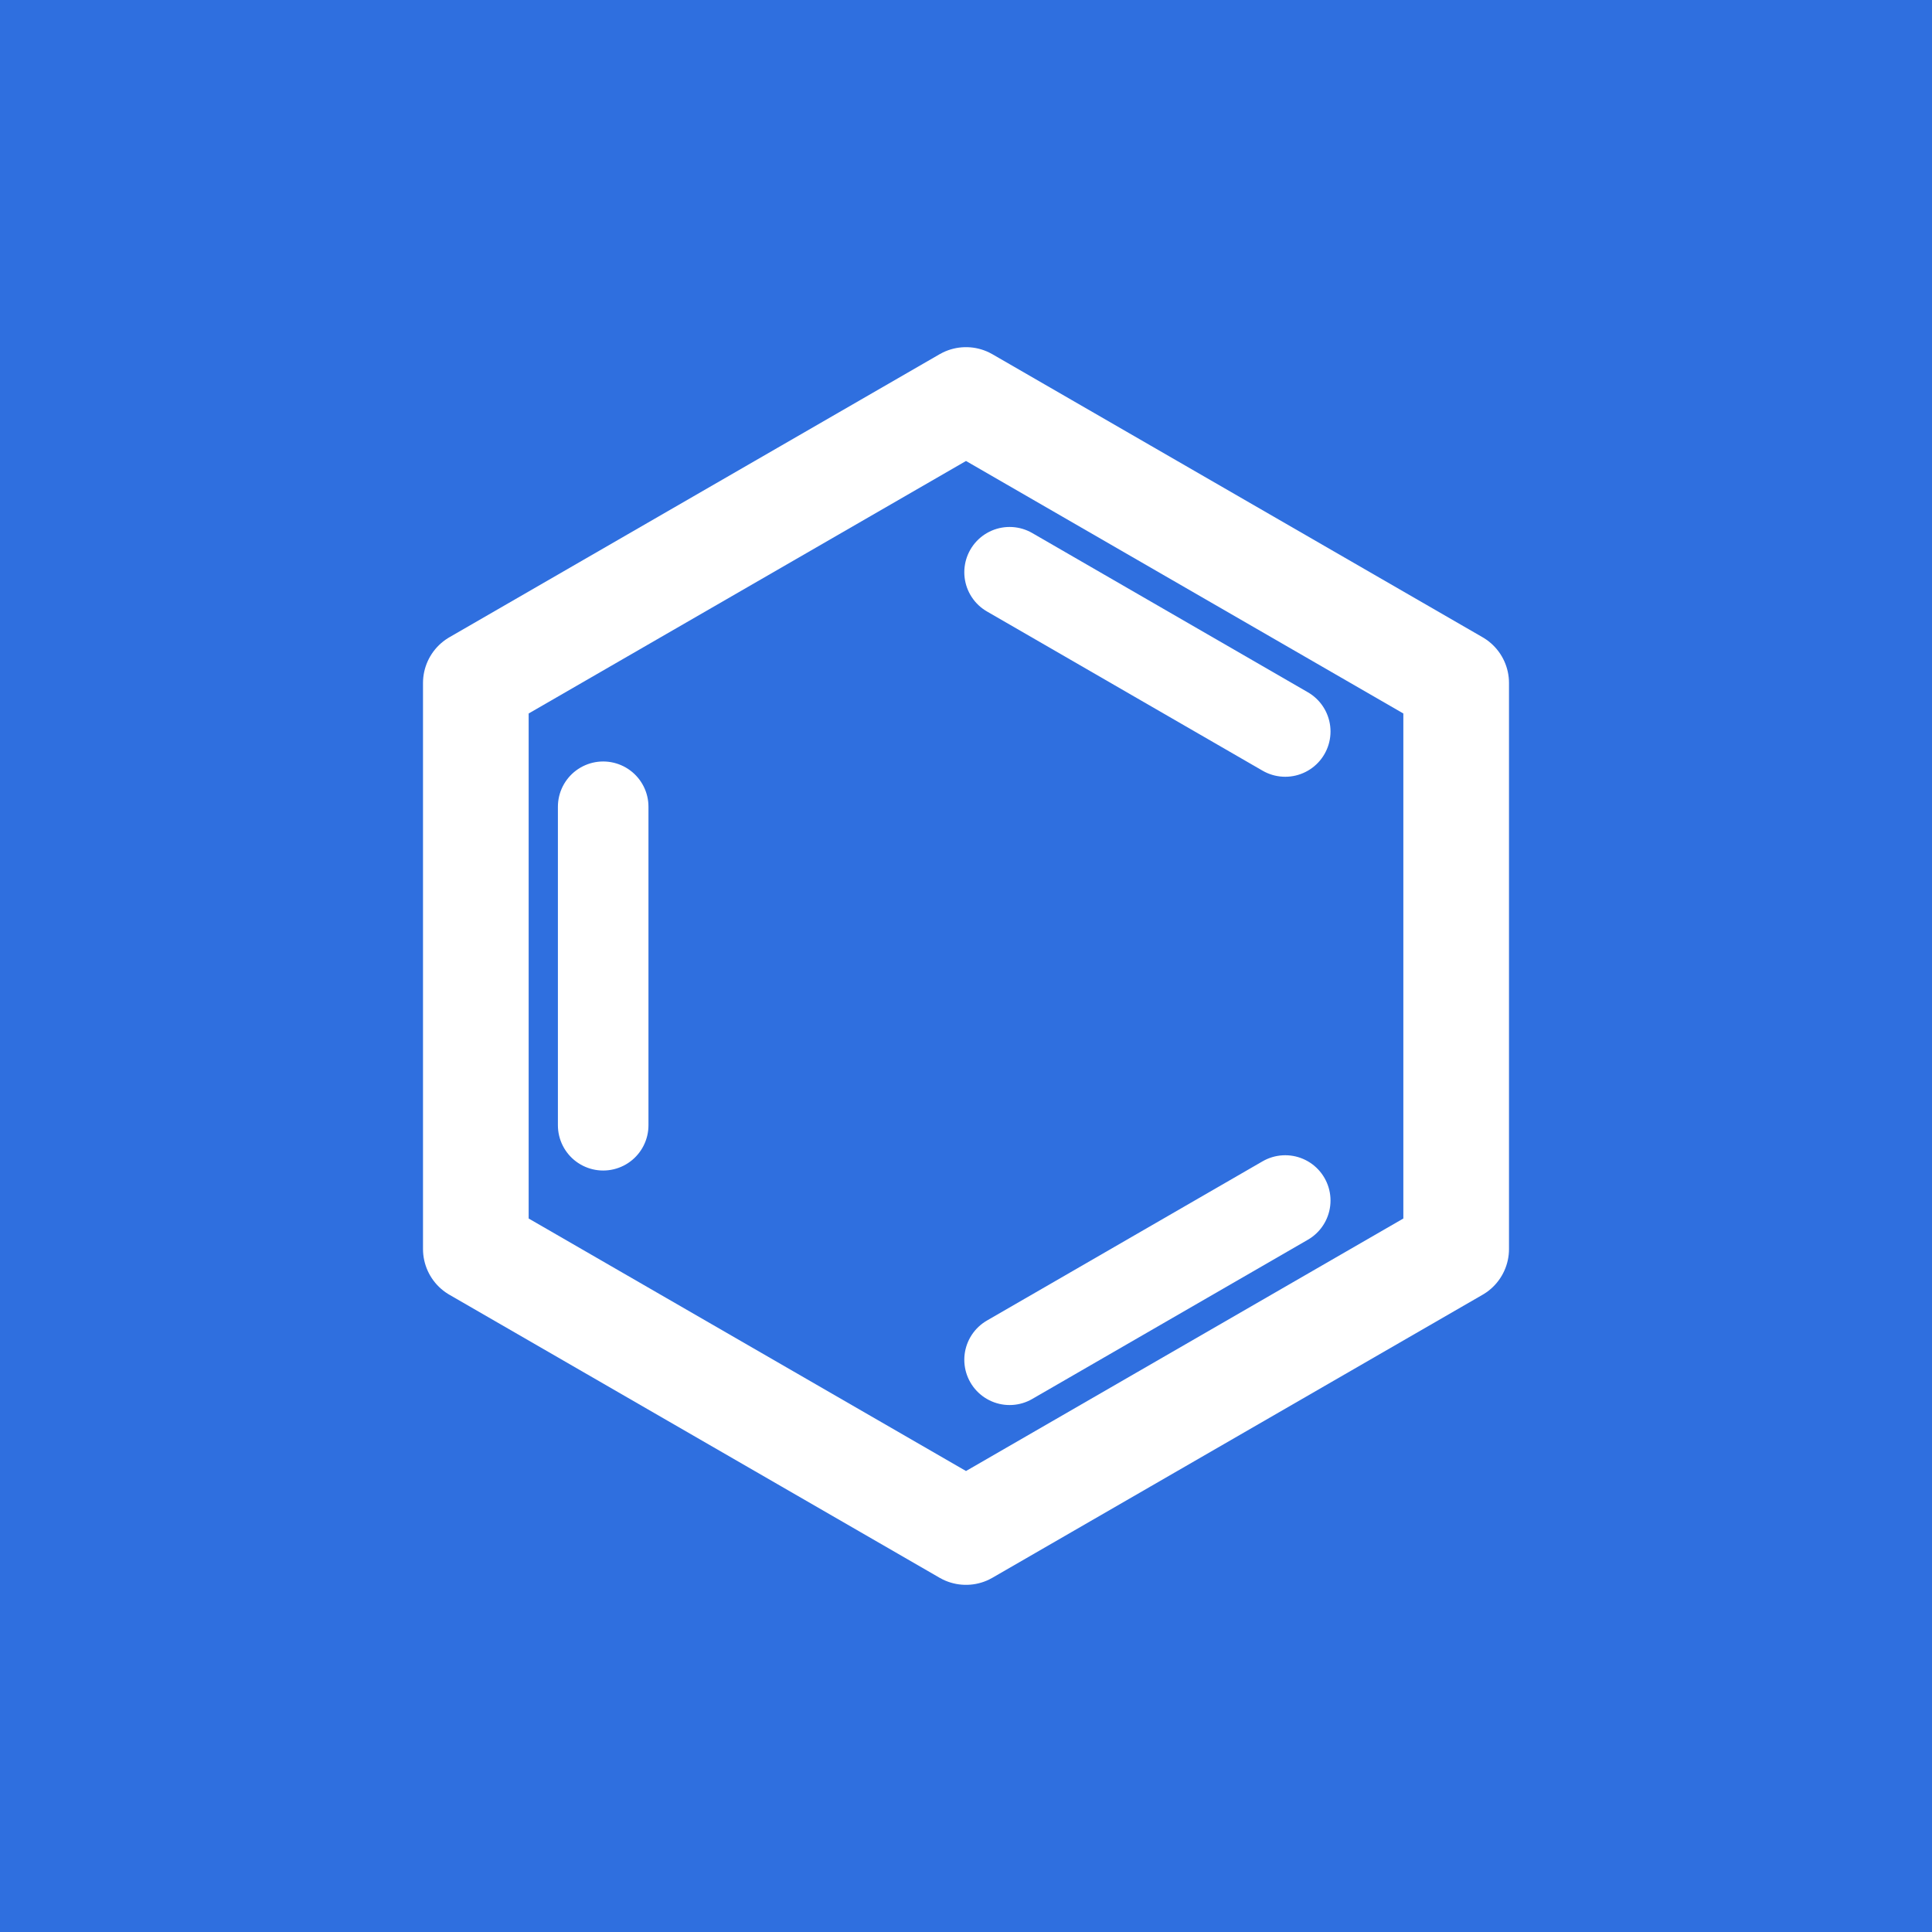
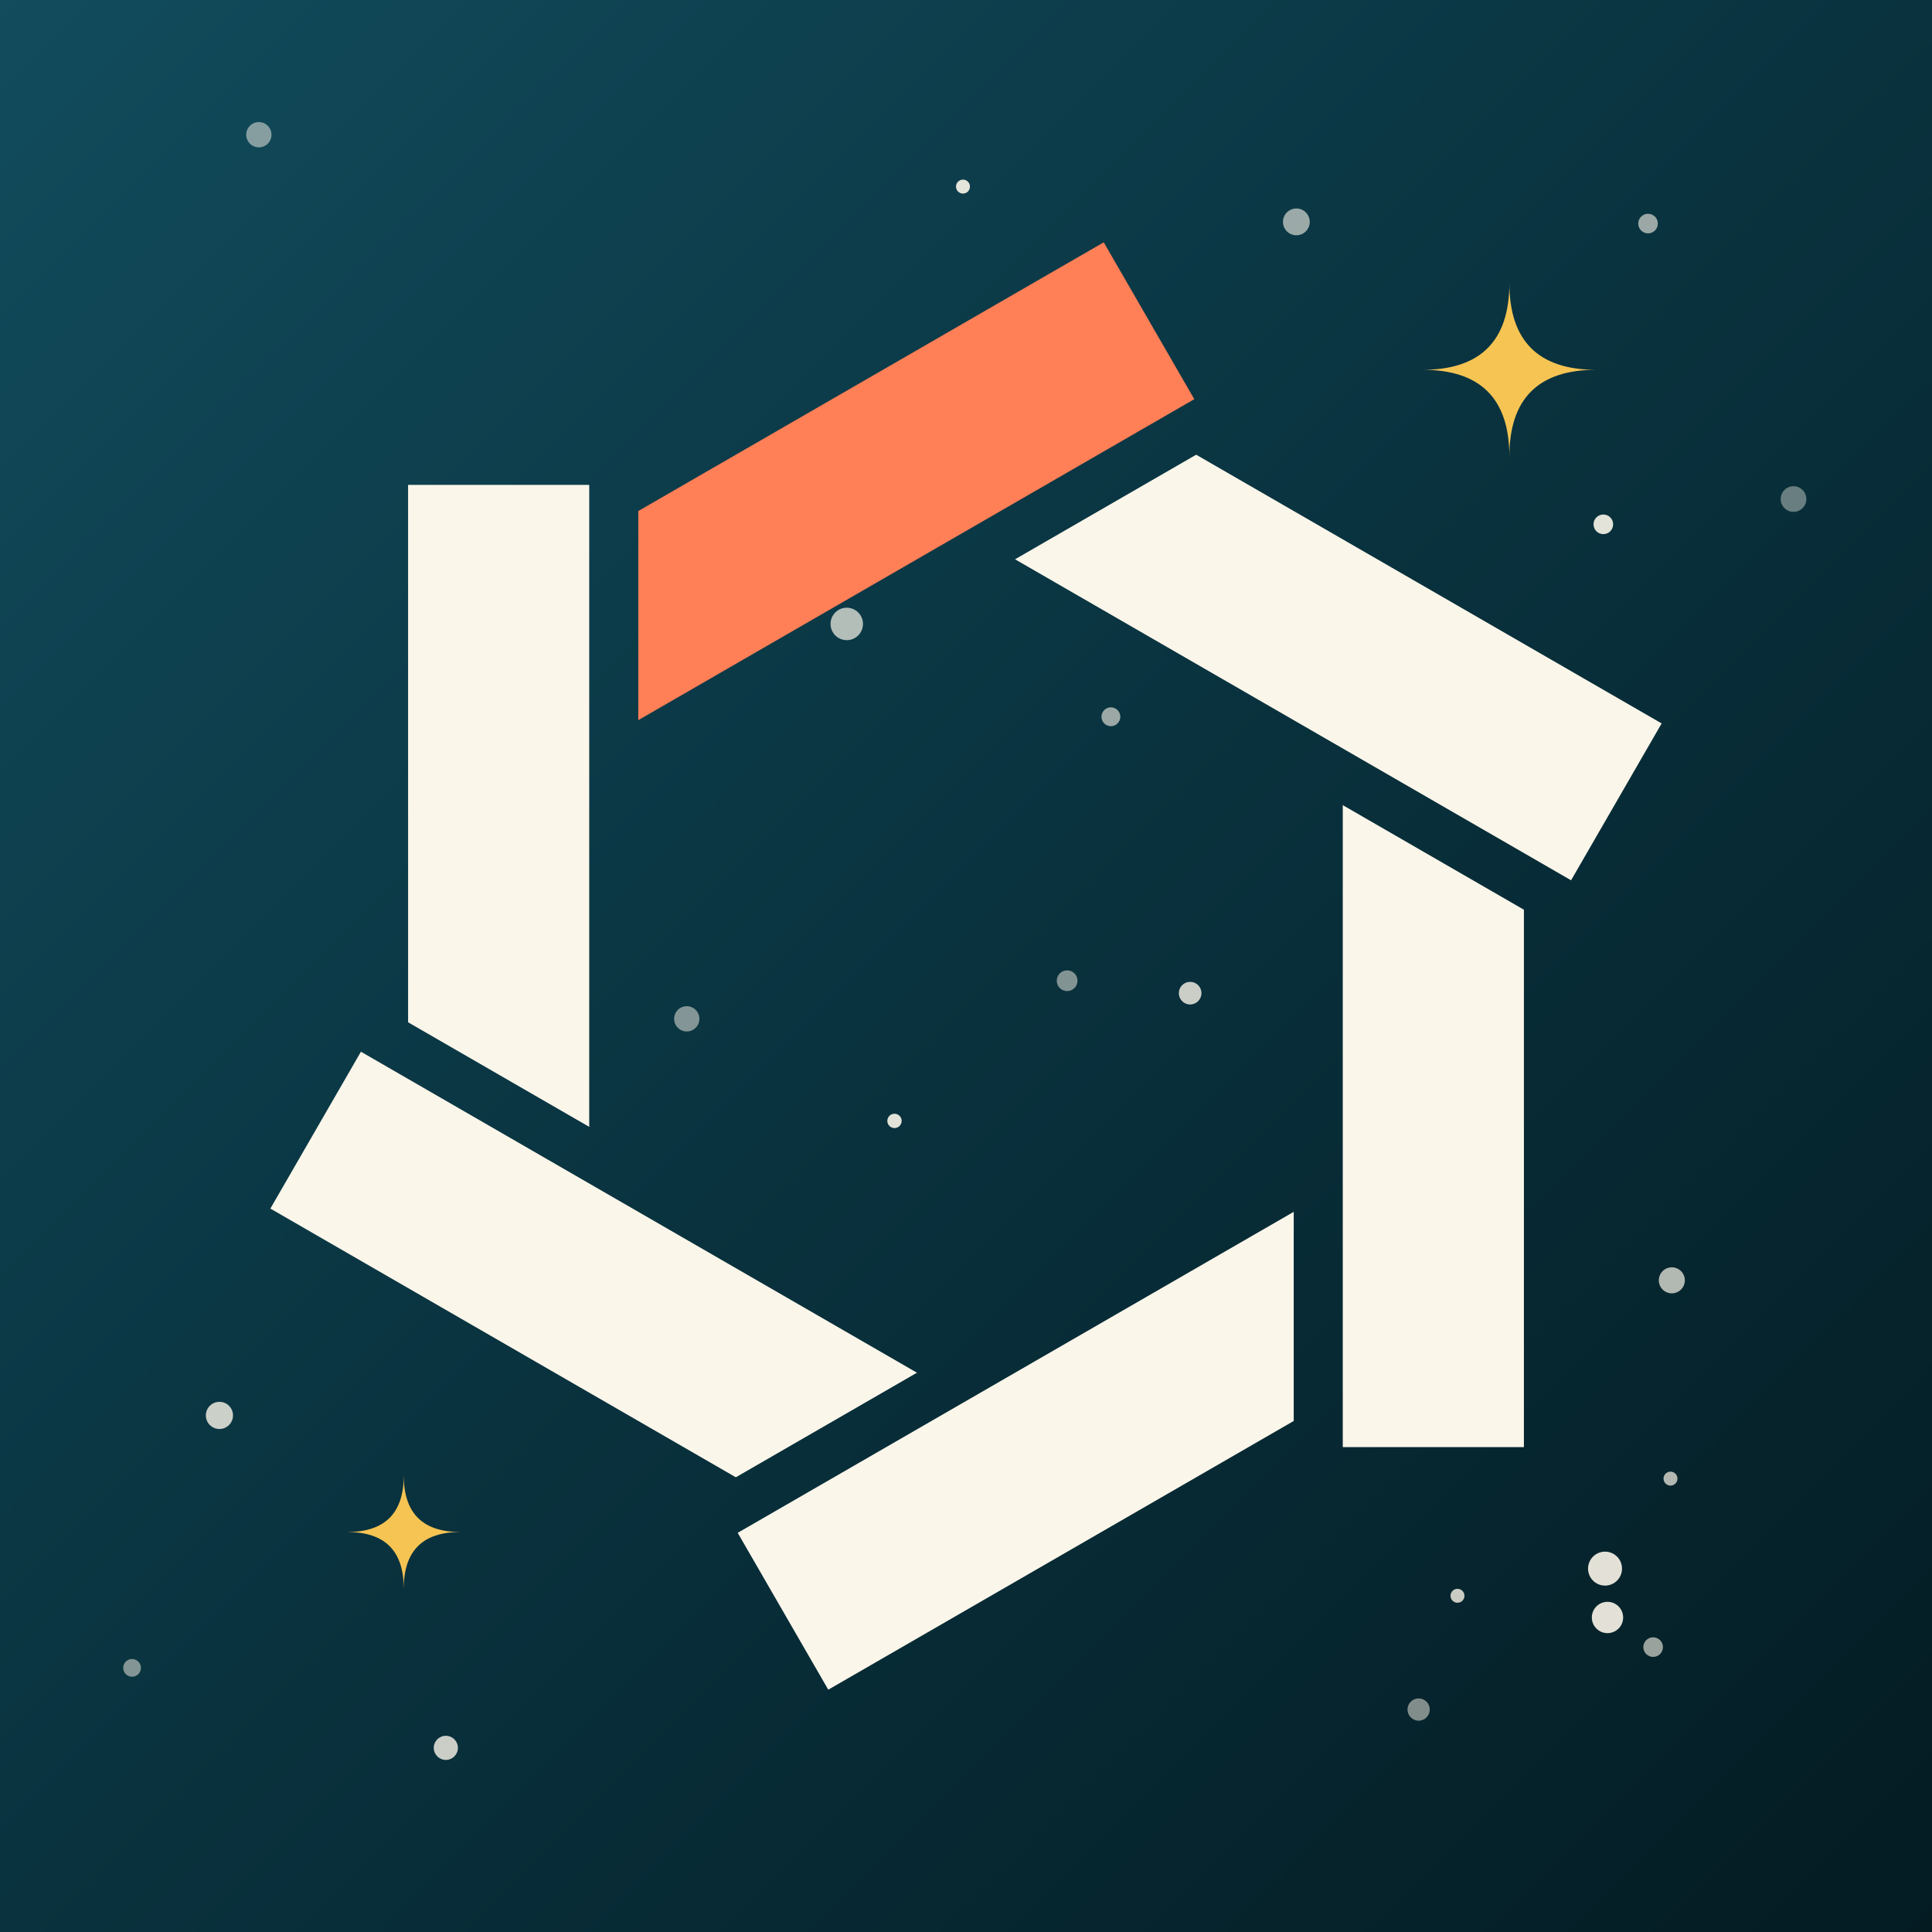
<svg xmlns="http://www.w3.org/2000/svg" viewBox="0 0 1024 1024" width="1024" height="1024">
-   <rect width="1024" height="1024" fill="#2f6fdf" />
-   <g fill="none" stroke="#ffffff" stroke-linecap="round" stroke-linejoin="round">
-     <path d="M512 212 L771.8 362 L771.8 662 L512 812 L252.2 662 L252.2 362 Z" stroke-width="56" />
-     <path d="M535.1 303.3 L681.2 387.7 M681.2 636.3 L535.1 720.7 M319.7 596.4 L319.7 427.6" stroke-width="48" />
+   <defs>
+     <linearGradient id="g" x1="0" y1="0" x2="1" y2="1">
+       <stop offset="0" stop-color="#124c5d" />
+       <stop offset="0.5" stop-color="#09323e" />
+       <stop offset="1" stop-color="#041b22" />
+     </linearGradient>
+     <clipPath id="c">
+       <rect x="0" y="0" width="1024" height="1024" rx="0" />
+     </clipPath>
+   </defs>
+   <rect x="0" y="0" width="1024" height="1024" rx="0" fill="url(#g)" />
+   <g clip-path="url(#c)">
+     <circle cx="70" cy="884" r="4.7" fill="#fbf6ea" opacity="0.5" />
+     <circle cx="687.1" cy="117.6" r="7.1" fill="#fbf6ea" opacity="0.6" />
+     <circle cx="885.4" cy="783.7" r="3.7" fill="#fbf6ea" opacity="0.7" />
+     <circle cx="886.1" cy="678.6" r="6.9" fill="#fbf6ea" opacity="0.7" />
+     <circle cx="876.2" cy="873" r="5.2" fill="#fbf6ea" opacity="0.6" />
+     <circle cx="448.8" cy="330.7" r="8.6" fill="#fbf6ea" opacity="0.7" />
+     <circle cx="565.6" cy="519.8" r="5.5" fill="#fbf6ea" opacity="0.5" />
+     <circle cx="873.5" cy="118.5" r="5.2" fill="#fbf6ea" opacity="0.6" />
+     <circle cx="364" cy="540" r="6.7" fill="#fbf6ea" opacity="0.5" />
+     <circle cx="630.8" cy="526.4" r="6" fill="#fbf6ea" opacity="0.8" />
+     <circle cx="588.8" cy="379.9" r="5" fill="#fbf6ea" opacity="0.6" />
+     <circle cx="772.5" cy="845.8" r="3.7" fill="#fbf6ea" opacity="0.8" />
+     <circle cx="950.6" cy="264.5" r="6.8" fill="#fbf6ea" opacity="0.4" />
+     <circle cx="474.1" cy="594.1" r="3.8" fill="#fbf6ea" opacity="0.9" />
+     <circle cx="852" cy="857.3" r="8.3" fill="#fbf6ea" opacity="0.9" />
+     <circle cx="137.2" cy="71.4" r="6.7" fill="#fbf6ea" opacity="0.5" />
+     <circle cx="849.8" cy="277.9" r="5.2" fill="#fbf6ea" opacity="0.9" />
+     <circle cx="236.3" cy="926.4" r="6.4" fill="#fbf6ea" opacity="0.8" />
+     <circle cx="116.3" cy="750.2" r="7.2" fill="#fbf6ea" opacity="0.8" />
+     <circle cx="510.4" cy="98.9" r="3.7" fill="#fbf6ea" opacity="0.9" />
+     <circle cx="850.7" cy="831.4" r="9" fill="#fbf6ea" opacity="0.9" />
+     <circle cx="751.9" cy="906.1" r="5.9" fill="#fbf6ea" opacity="0.5" />
+     <path d="M800 150 Q800 196 846 196 Q800 196 800 242 Q800 196 754 196 Q800 196 800 150 Z" fill="#f6c453" />
+     <path d="M214 782 Q214 812 244 812 Q214 812 214 842 Q214 812 184 812 Q214 812 214 782 Z" fill="#f6c453" />
+   </g>
+   <defs>
+     <mask id="m0" maskUnits="userSpaceOnUse" x="0" y="0" width="1024" height="1024">
+       <rect width="1024" height="1024" fill="#fff" />
+       <line x1="264.3" y1="369" x2="631.5" y2="157" stroke="#000" stroke-width="148" />
+     </mask>
+     <mask id="m1" maskUnits="userSpaceOnUse" x="0" y="0" width="1024" height="1024">
+       <rect width="1024" height="1024" fill="#fff" />
+       <line x1="512" y1="226" x2="879.2" y2="438" stroke="#000" stroke-width="148" />
+     </mask>
+     <mask id="m2" maskUnits="userSpaceOnUse" x="0" y="0" width="1024" height="1024">
+       <rect width="1024" height="1024" fill="#fff" />
+       <line x1="759.7" y1="369" x2="759.7" y2="793" stroke="#000" stroke-width="148" />
+     </mask>
+     <mask id="m3" maskUnits="userSpaceOnUse" x="0" y="0" width="1024" height="1024">
+       <rect width="1024" height="1024" fill="#fff" />
+       <line x1="759.7" y1="655" x2="392.5" y2="867" stroke="#000" stroke-width="148" />
+     </mask>
+     <mask id="m4" maskUnits="userSpaceOnUse" x="0" y="0" width="1024" height="1024">
+       <rect width="1024" height="1024" fill="#fff" />
+       <line x1="512" y1="798" x2="144.8" y2="586" stroke="#000" stroke-width="148" />
+     </mask>
+     <mask id="m5" maskUnits="userSpaceOnUse" x="0" y="0" width="1024" height="1024">
+       <rect width="1024" height="1024" fill="#fff" />
+       <line x1="264.3" y1="655" x2="264.3" y2="231" stroke="#000" stroke-width="148" />
+     </mask>
+   </defs>
+   <g mask="url(#m0)">
+     <line x1="512" y1="226" x2="856.7" y2="425" stroke="#fbf6ea" stroke-width="96" />
+   </g>
+   <g mask="url(#m1)">
+     <line x1="759.7" y1="369" x2="759.7" y2="767" stroke="#fbf6ea" stroke-width="96" />
+   </g>
+   <g mask="url(#m2)">
+     <line x1="759.7" y1="655" x2="415" y2="854" stroke="#fbf6ea" stroke-width="96" />
+   </g>
+   <g mask="url(#m3)">
+     <line x1="512" y1="798" x2="167.3" y2="599" stroke="#fbf6ea" stroke-width="96" />
+   </g>
+   <g mask="url(#m4)">
+     <line x1="264.3" y1="655" x2="264.3" y2="257" stroke="#fbf6ea" stroke-width="96" />
+   </g>
+   <g mask="url(#m5)">
+     <line x1="264.3" y1="369" x2="609" y2="170" stroke="#ff7f57" stroke-width="96" />
  </g>
</svg>
